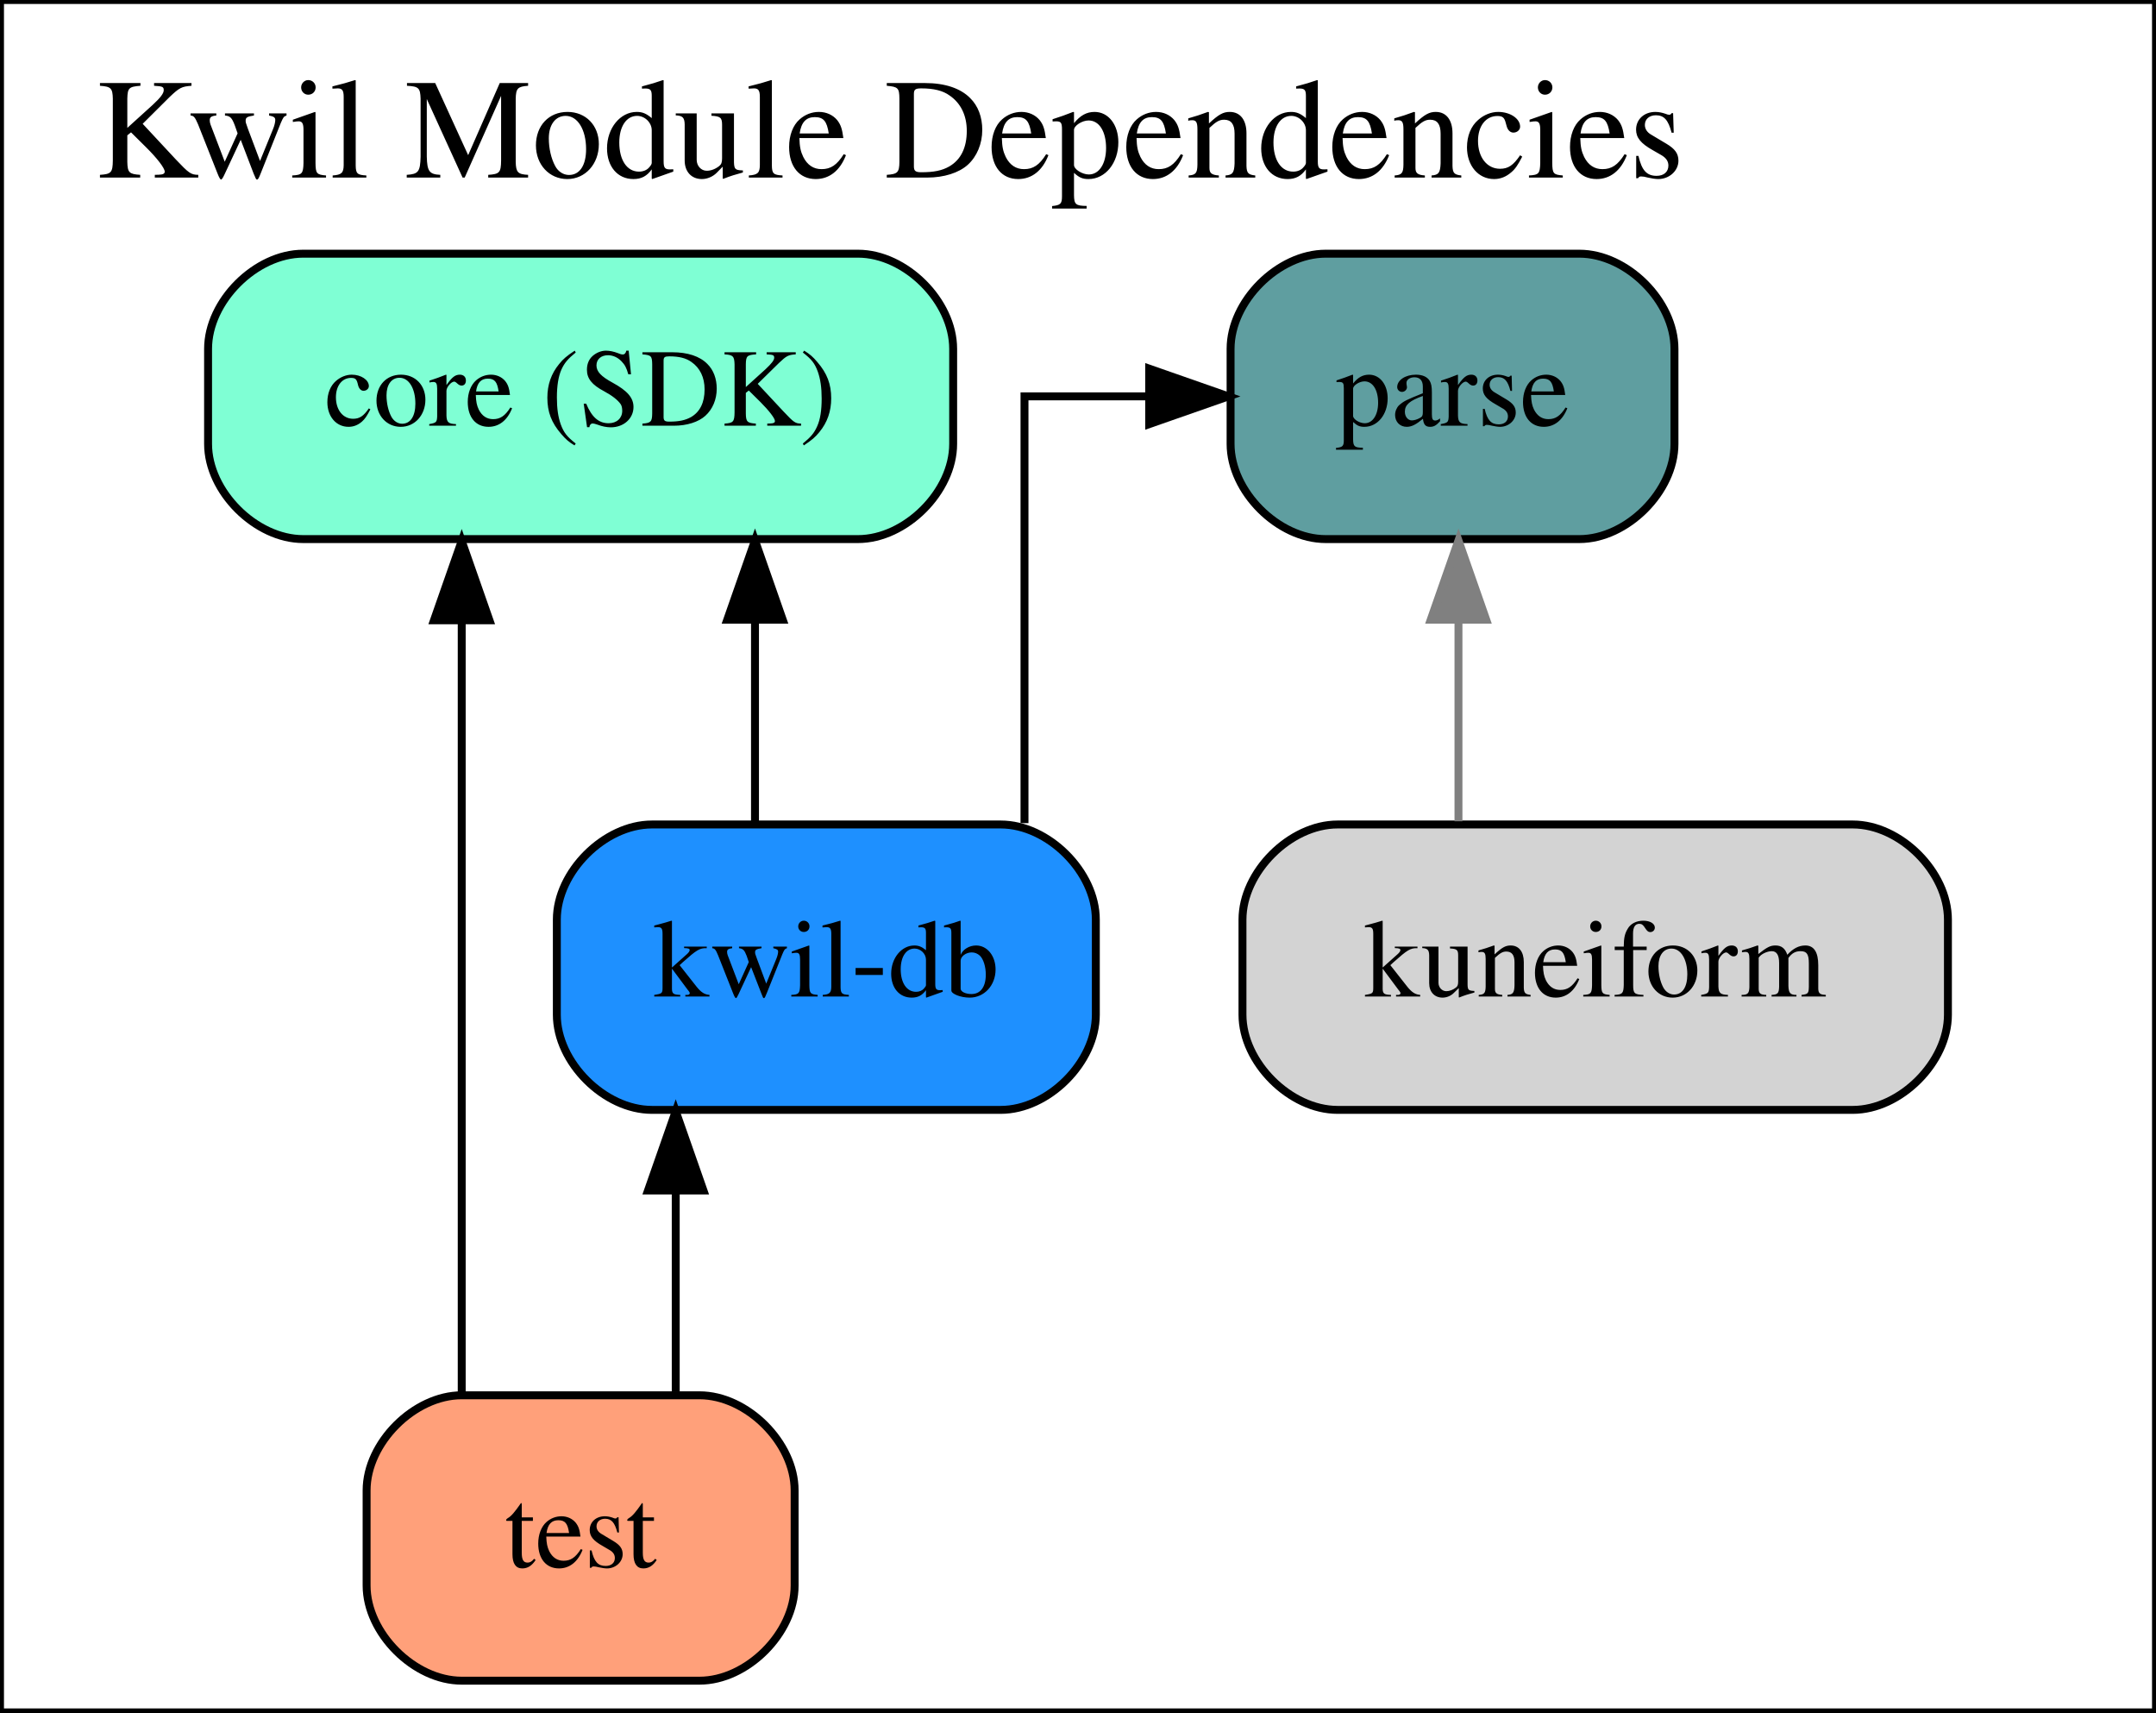
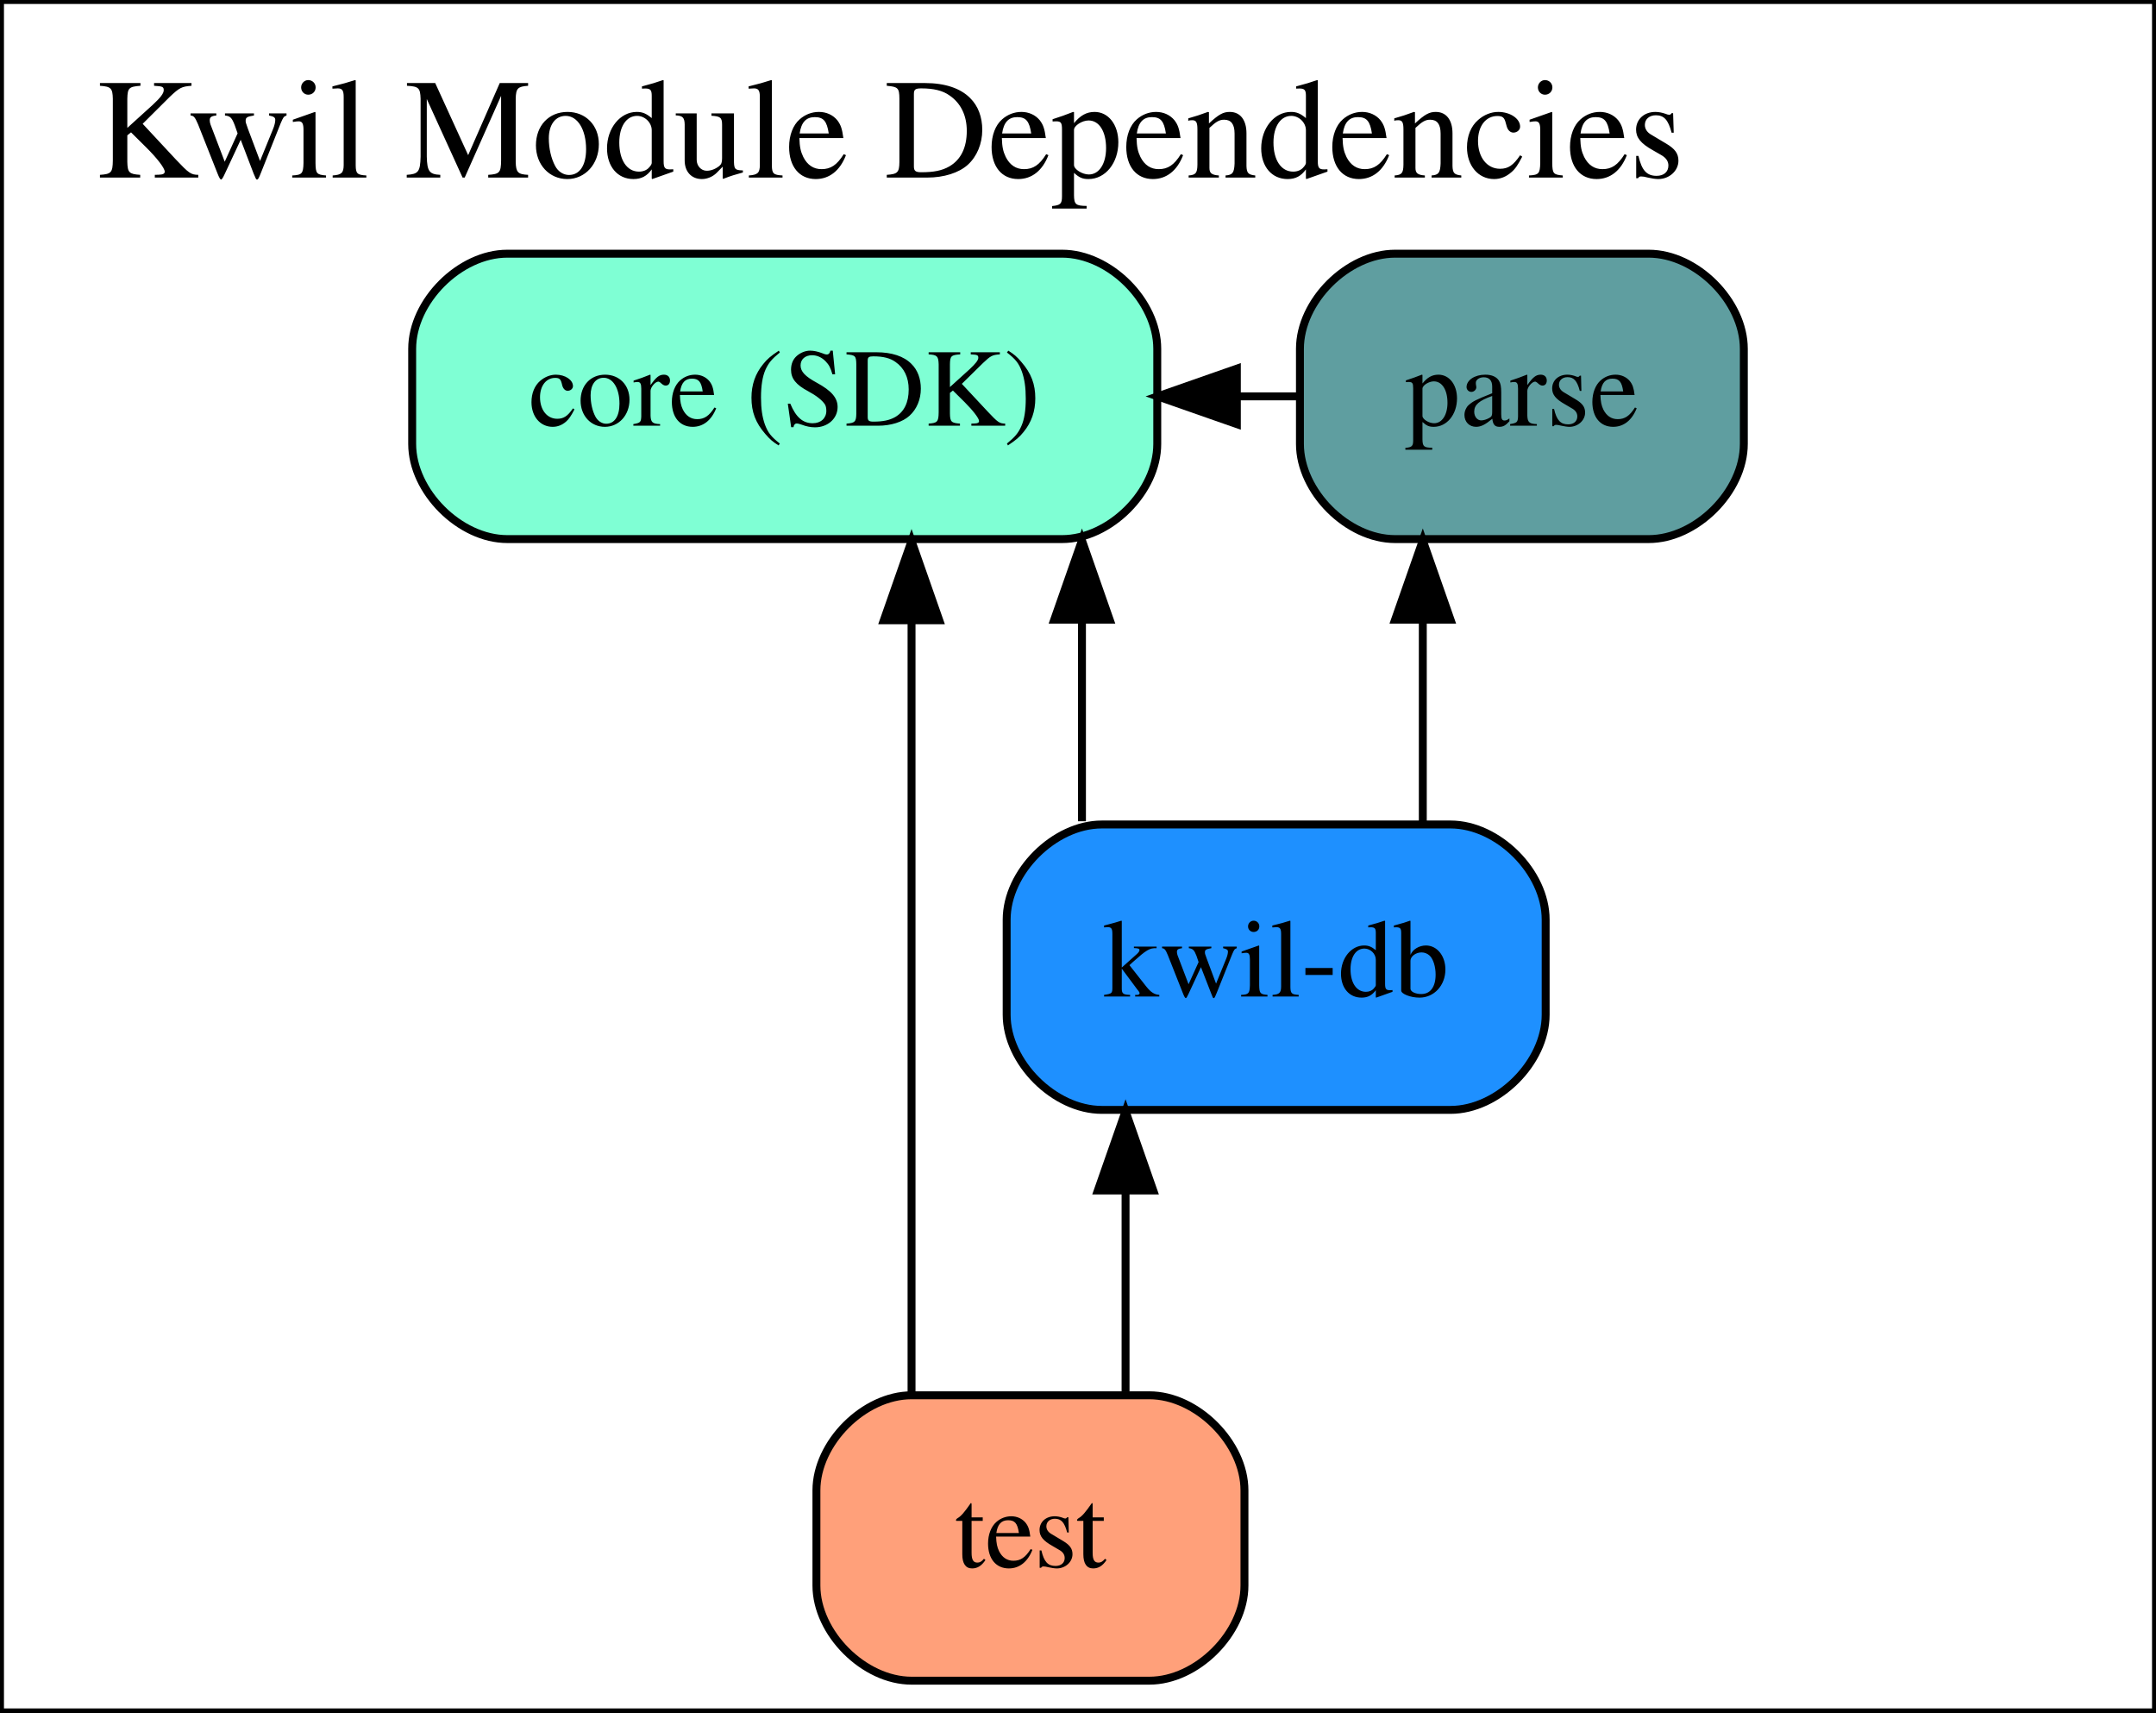
<svg xmlns="http://www.w3.org/2000/svg" width="272pt" height="216pt" viewBox="0.00 0.00 272.00 216.00">
  <g id="graph0" class="graph" transform="scale(1 1) rotate(0) translate(4 212)">
    <polygon fill="white" stroke="#000000" points="-4,4 -4,-212 268,-212 268,4 -4,4" />
    <text text-anchor="start" x="8" y="-189.6" font-family="Times,serif" font-size="18.00">Kwil Module Dependencies</text>
    <g id="node1" class="node">
-       <path fill="dodgerblue" stroke="black" d="M122.25,-108C122.25,-108 78.25,-108 78.25,-108 72.25,-108 66.25,-102 66.25,-96 66.25,-96 66.25,-84 66.25,-84 66.25,-78 72.25,-72 78.25,-72 78.25,-72 122.25,-72 122.25,-72 128.25,-72 134.25,-78 134.25,-84 134.25,-84 134.25,-96 134.25,-96 134.25,-102 128.25,-108 122.25,-108" />
-       <text text-anchor="middle" x="100.25" y="-86.3" font-family="Times,serif" font-size="14.00">kwil-db</text>
+       <path fill="dodgerblue" stroke="black" d="M179,-108C179,-108 135,-108 135,-108 129,-108 123,-102 123,-96 123,-96 123,-84 123,-84 123,-78 129,-72 135,-72 135,-72 179,-72 179,-72 185,-72 191,-78 191,-84 191,-84 191,-96 191,-96 191,-102 185,-108 179,-108" />
+       <text text-anchor="middle" x="157" y="-86.3" font-family="Times,serif" font-size="14.00">kwil-db</text>
    </g>
    <g id="node4" class="node">
-       <path fill="lightsalmon" stroke="black" d="M84.25,-36C84.25,-36 54.25,-36 54.25,-36 48.25,-36 42.25,-30 42.25,-24 42.25,-24 42.25,-12 42.25,-12 42.25,-6 48.25,0 54.25,0 54.25,0 84.25,0 84.25,0 90.25,0 96.25,-6 96.25,-12 96.25,-12 96.25,-24 96.25,-24 96.25,-30 90.25,-36 84.25,-36" />
-       <text text-anchor="middle" x="69.25" y="-14.3" font-family="Times,serif" font-size="14.00">test</text>
+       <path fill="lightsalmon" stroke="black" d="M141,-36C141,-36 111,-36 111,-36 105,-36 99,-30 99,-24 99,-24 99,-12 99,-12 99,-6 105,0 111,0 111,0 141,0 141,0 147,0 153,-6 153,-12 153,-12 153,-24 153,-24 153,-30 147,-36 141,-36" />
+       <text text-anchor="middle" x="126" y="-14.3" font-family="Times,serif" font-size="14.00">test</text>
+     </g>
+     <g id="edge4" class="edge">
+       <path fill="none" stroke="black" d="M138,-61.83C138,-61.83 138,-36.41 138,-36.41" />
+       <polygon fill="black" stroke="black" points="134.5,-61.83 138,-71.83 141.5,-61.83 134.5,-61.83" />
+     </g>
+     <g id="node2" class="node">
+       <path fill="aquamarine" stroke="black" d="M130,-180C130,-180 60,-180 60,-180 54,-180 48,-174 48,-168 48,-168 48,-156 48,-156 48,-150 54,-144 60,-144 60,-144 130,-144 130,-144 136,-144 142,-150 142,-156 142,-156 142,-168 142,-168 142,-174 136,-180 130,-180" />
+       <text text-anchor="middle" x="95" y="-158.3" font-family="Times,serif" font-size="14.00">core (SDK)</text>
+     </g>
+     <g id="edge1" class="edge">
+       <path fill="none" stroke="black" d="M132.5,-133.83C132.5,-133.83 132.5,-108.41 132.5,-108.41" />
+       <polygon fill="black" stroke="black" points="129,-133.83 132.5,-143.83 136,-133.83 129,-133.83" />
+     </g>
+     <g id="node3" class="node">
+       <path fill="cadetblue" stroke="black" d="M204,-180C204,-180 172,-180 172,-180 166,-180 160,-174 160,-168 160,-168 160,-156 160,-156 160,-150 166,-144 172,-144 172,-144 204,-144 204,-144 210,-144 216,-150 216,-156 216,-156 216,-168 216,-168 216,-174 210,-180 204,-180" />
+       <text text-anchor="middle" x="188" y="-158.3" font-family="Times,serif" font-size="14.00">parse</text>
+     </g>
+     <g id="edge2" class="edge">
+       <path fill="none" stroke="black" d="M152.04,-162C152.04,-162 159.96,-162 159.96,-162" />
+       <polygon fill="black" stroke="black" points="152.04,-158.5 142.04,-162 152.04,-165.5 152.04,-158.5" />
    </g>
    <g id="edge3" class="edge">
-       <path fill="none" stroke="black" d="M81.25,-61.83C81.25,-61.83 81.25,-36.41 81.25,-36.41" />
-       <polygon fill="black" stroke="black" points="77.75,-61.83 81.25,-71.83 84.75,-61.83 77.75,-61.83" />
-     </g>
-     <g id="node2" class="node">
-       <path fill="aquamarine" stroke="black" d="M104.25,-180C104.25,-180 34.25,-180 34.25,-180 28.25,-180 22.25,-174 22.25,-168 22.25,-168 22.25,-156 22.25,-156 22.25,-150 28.25,-144 34.25,-144 34.25,-144 104.25,-144 104.25,-144 110.25,-144 116.25,-150 116.25,-156 116.25,-156 116.25,-168 116.25,-168 116.25,-174 110.25,-180 104.25,-180" />
-       <text text-anchor="middle" x="69.25" y="-158.3" font-family="Times,serif" font-size="14.00">core (SDK)</text>
-     </g>
-     <g id="edge1" class="edge">
-       <path fill="none" stroke="black" d="M91.25,-133.83C91.25,-133.83 91.25,-108.41 91.25,-108.41" />
-       <polygon fill="black" stroke="black" points="87.75,-133.83 91.25,-143.83 94.75,-133.83 87.75,-133.83" />
-     </g>
-     <g id="edge2" class="edge">
-       <path fill="none" stroke="black" d="M54.25,-133.76C54.25,-133.76 54.25,-36.09 54.25,-36.09" />
-       <polygon fill="black" stroke="black" points="50.75,-133.76 54.25,-143.76 57.75,-133.76 50.75,-133.76" />
-     </g>
-     <g id="node3" class="node">
-       <path fill="cadetblue" stroke="black" d="M195.25,-180C195.25,-180 163.25,-180 163.25,-180 157.25,-180 151.25,-174 151.25,-168 151.25,-168 151.25,-156 151.25,-156 151.25,-150 157.25,-144 163.25,-144 163.25,-144 195.25,-144 195.25,-144 201.25,-144 207.25,-150 207.25,-156 207.25,-156 207.25,-168 207.25,-168 207.25,-174 201.25,-180 195.25,-180" />
-       <text text-anchor="middle" x="179.25" y="-158.3" font-family="Times,serif" font-size="14.00">parse</text>
-     </g>
-     <g id="edge4" class="edge">
-       <path fill="none" stroke="black" d="M140.98,-162C140.98,-162 125.25,-162 125.25,-162 125.25,-162 125.25,-129.5 125.25,-108.17" />
-       <polygon fill="black" stroke="black" points="140.98,-165.5 150.98,-162 140.98,-158.5 140.98,-165.5" />
-     </g>
-     <g id="node5" class="node">
-       <path fill="lightgray" stroke="black" d="M229.75,-108C229.75,-108 164.75,-108 164.75,-108 158.75,-108 152.75,-102 152.75,-96 152.75,-96 152.75,-84 152.75,-84 152.75,-78 158.75,-72 164.75,-72 164.75,-72 229.75,-72 229.75,-72 235.75,-72 241.75,-78 241.75,-84 241.75,-84 241.75,-96 241.75,-96 241.75,-102 235.75,-108 229.75,-108" />
-       <text text-anchor="middle" x="197.25" y="-86.3" font-family="Times,serif" font-size="14.00">kuneiform</text>
+       <path fill="none" stroke="black" d="M111,-133.76C111,-133.76 111,-36.09 111,-36.09" />
+       <polygon fill="black" stroke="black" points="107.5,-133.76 111,-143.76 114.5,-133.76 107.5,-133.76" />
    </g>
    <g id="edge5" class="edge">
-       <path fill="none" stroke="gray" d="M180,-133.83C180,-133.83 180,-108.41 180,-108.41" />
-       <polygon fill="gray" stroke="gray" points="176.5,-133.83 180,-143.83 183.5,-133.83 176.5,-133.83" />
+       <path fill="none" stroke="black" d="M175.5,-133.83C175.5,-133.83 175.5,-108.41 175.5,-108.41" />
+       <polygon fill="black" stroke="black" points="172,-133.83 175.5,-143.83 179,-133.83 172,-133.83" />
    </g>
  </g>
</svg>
